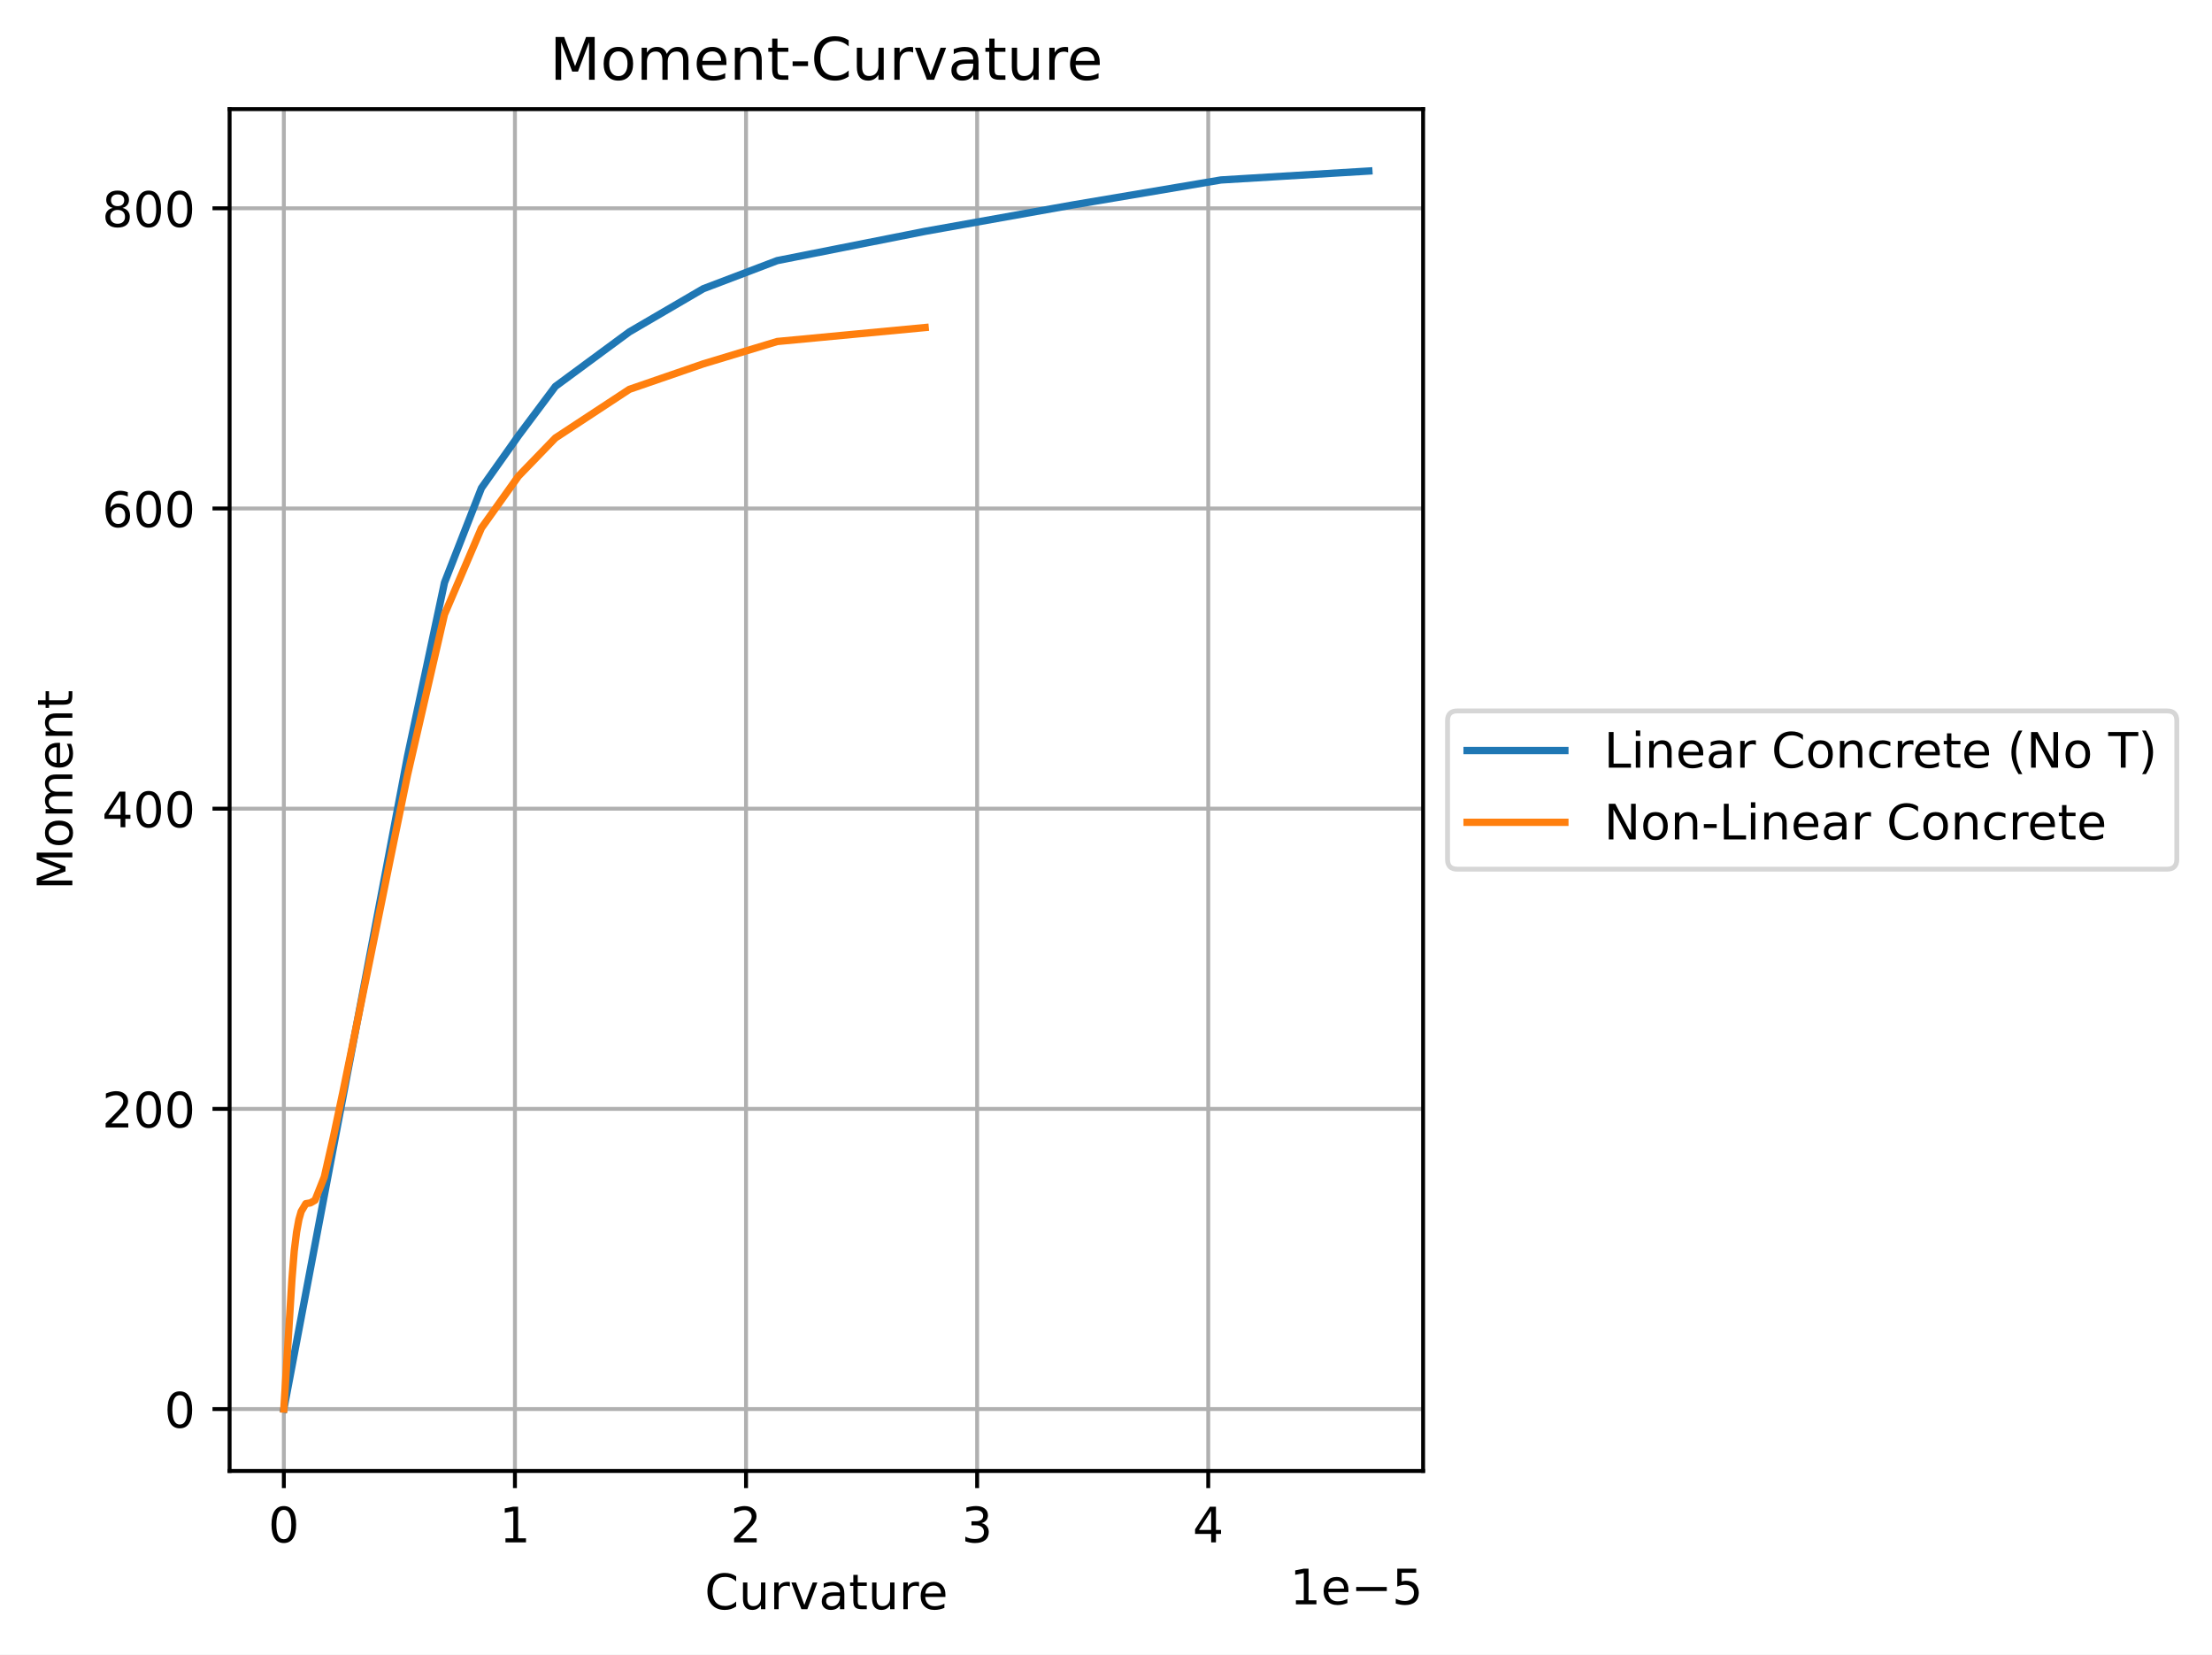
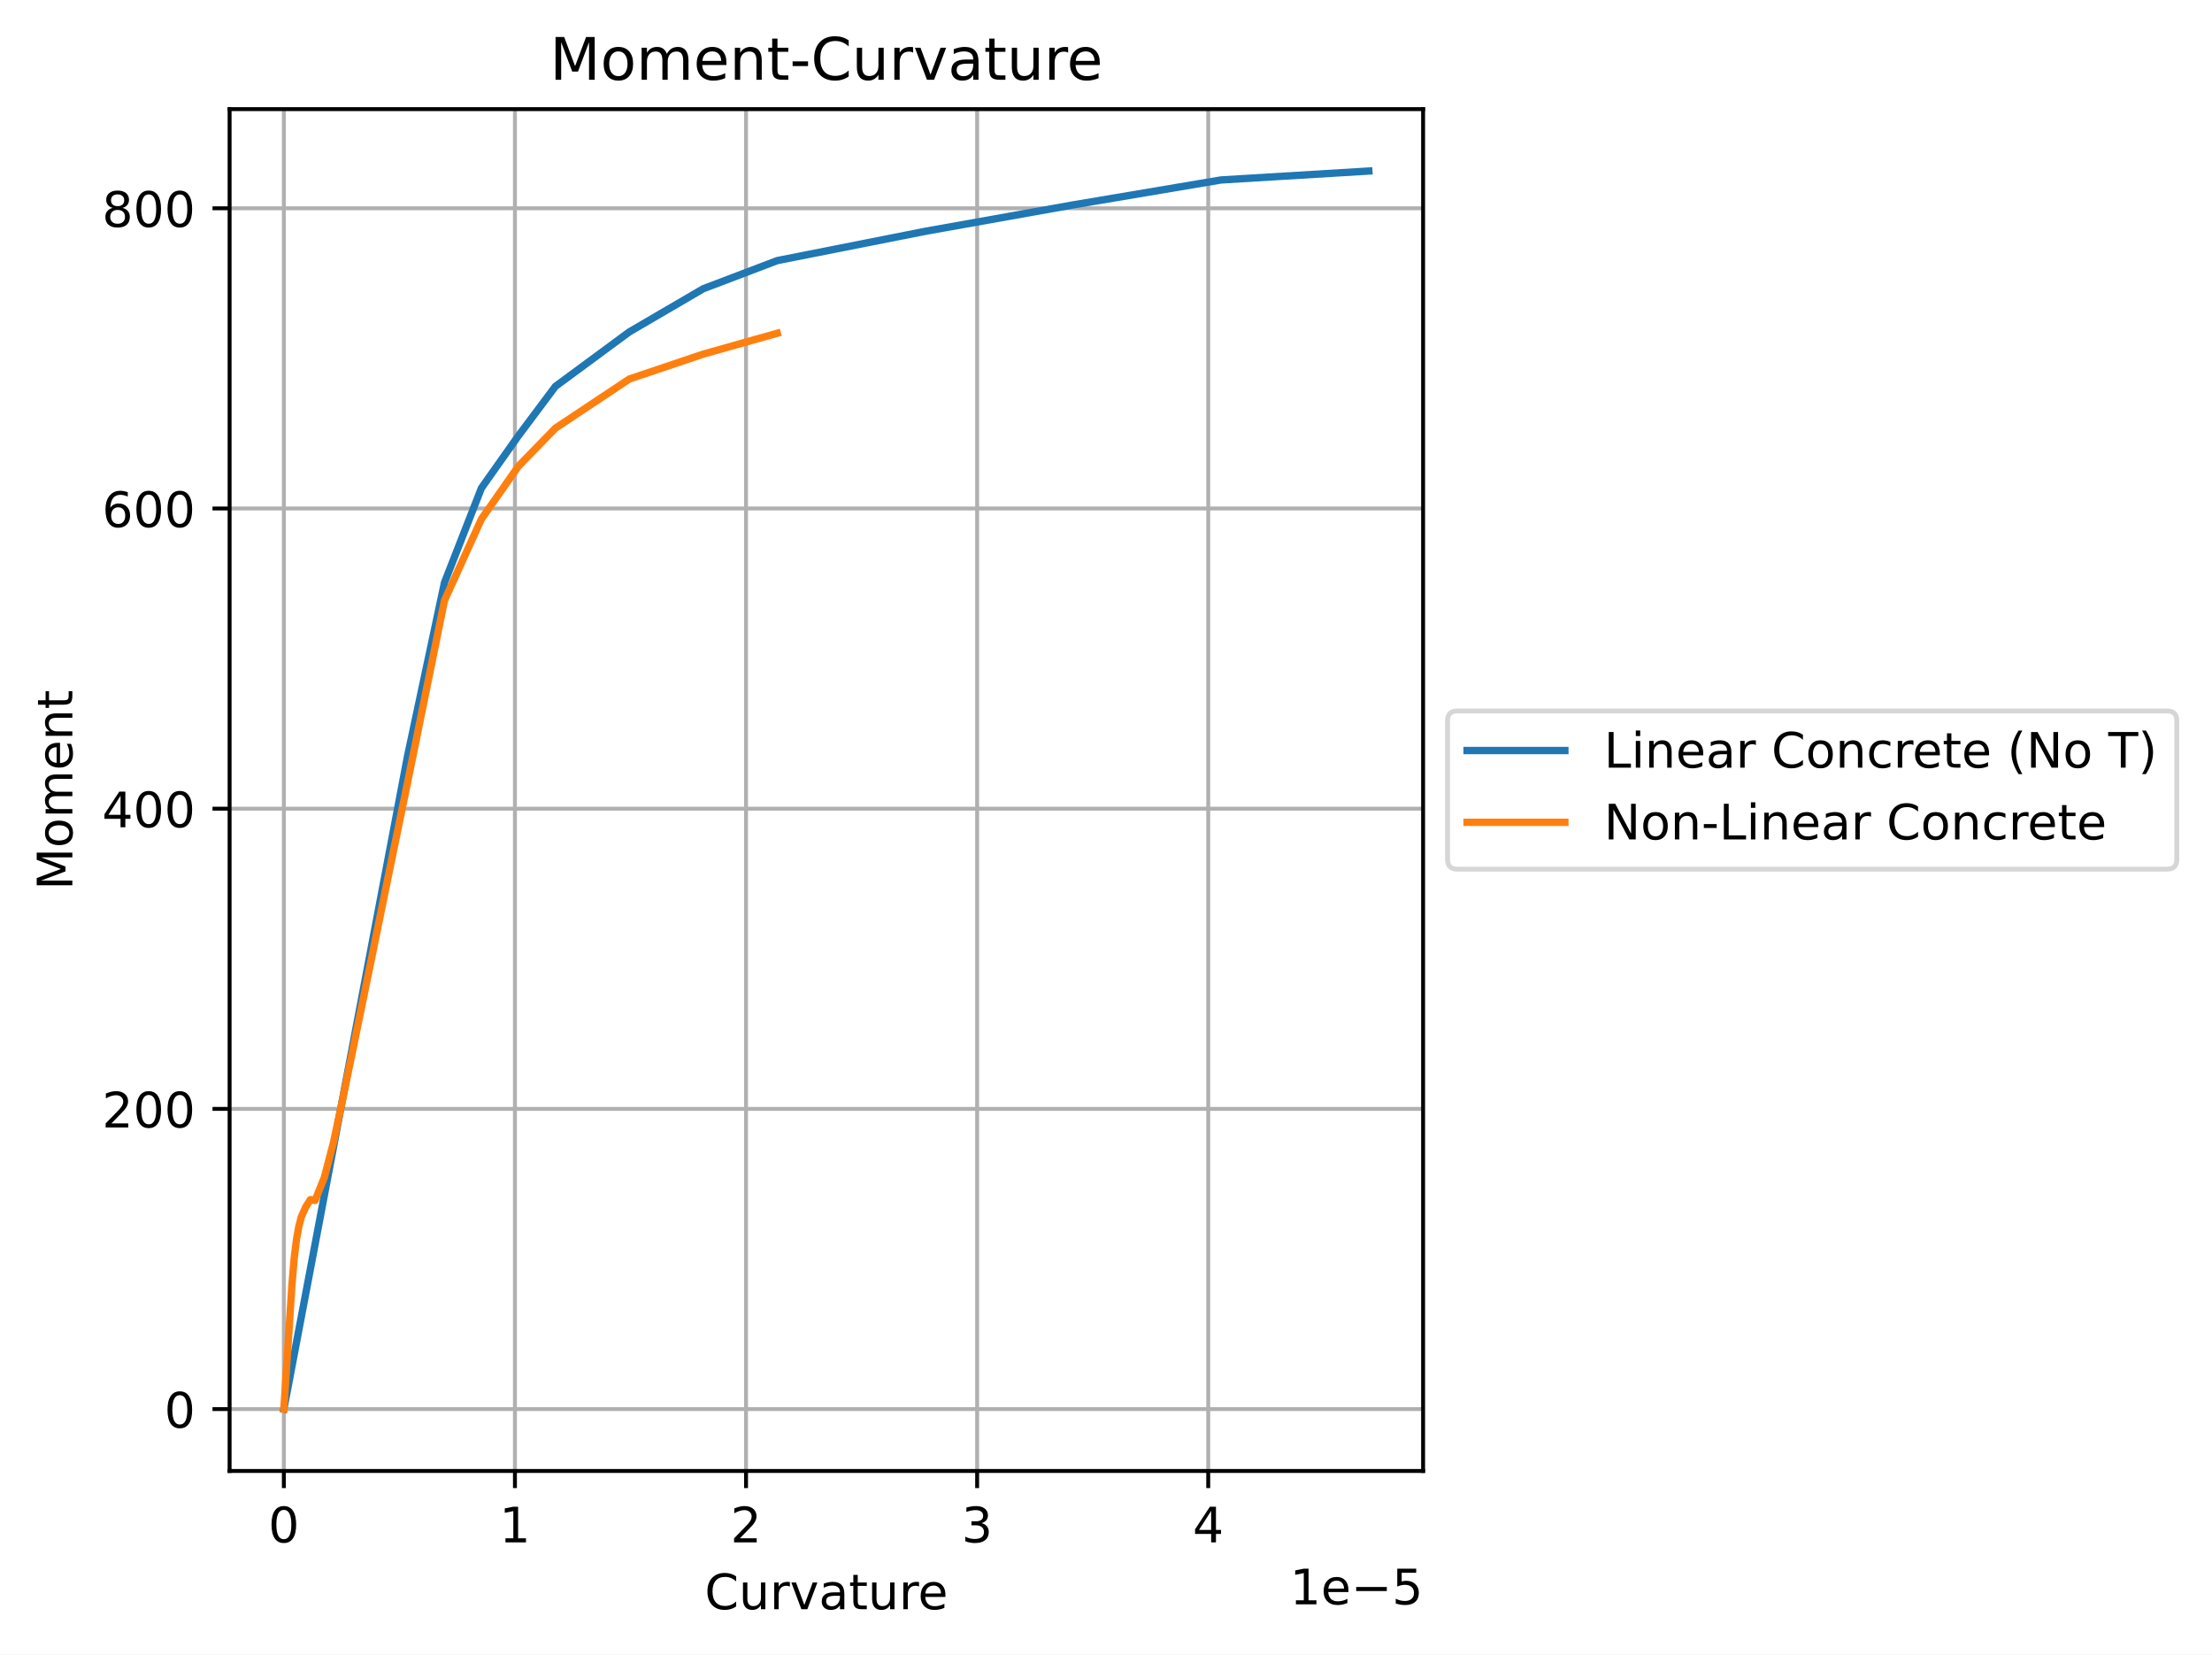
<svg xmlns="http://www.w3.org/2000/svg" xmlns:xlink="http://www.w3.org/1999/xlink" width="452.478pt" height="338.374pt" viewBox="0 0 452.478 338.374" version="1.1">
  <defs>
    <style type="text/css">*{stroke-linejoin: round; stroke-linecap: butt}</style>
  </defs>
  <g id="figure_1">
    <g id="patch_1">
      <path d="M 0 338.374  L 452.478 338.374  L 452.478 0  L 0 0  z " style="fill: #ffffff" />
    </g>
    <g id="axes_1">
      <g id="patch_2">
        <path d="M 46.966 300.818  L 291.103 300.818  L 291.103 22.318  L 46.966 22.318  z " style="fill: #ffffff" />
      </g>
      <g id="matplotlib.axis_1">
        <g id="xtick_1">
          <g id="line2d_1">
-             <path d="M 58.063 300.818  L 58.063 22.318  " clip-path="url(#pe5db071999)" style="fill: none; stroke: #b0b0b0; stroke-width: 0.8; stroke-linecap: square" />
+             <path d="M 58.063 300.818  L 58.063 22.318  " clip-path="url(#p2a28aabed2)" style="fill: none; stroke: #b0b0b0; stroke-width: 0.8; stroke-linecap: square" />
          </g>
          <g id="line2d_2">
            <defs>
-               <path id="m6cfc0cff07" d="M 0 0  L 0 3.5  " style="stroke: #000000; stroke-width: 0.8" />
-             </defs>
-             <g>
-               <use xlink:href="#m6cfc0cff07" x="58.063" y="300.818" style="stroke: #000000; stroke-width: 0.8" />
+               <path id="ma1c29aab24" d="M 0 0  L 0 3.5  " style="stroke: #000000; stroke-width: 0.8" />
+             </defs>
+             <g>
+               <use xlink:href="#ma1c29aab24" x="58.063" y="300.818" style="stroke: #000000; stroke-width: 0.8" />
            </g>
          </g>
          <g id="text_1">
            <g transform="translate(54.88153 315.4166)scale(0.1 -0.1)">
              <defs>
                <path id="DejaVuSans-30" d="M 2034 4250  Q 1547 4250 1301 3770  Q 1056 3291 1056 2328  Q 1056 1369 1301 889  Q 1547 409 2034 409  Q 2525 409 2770 889  Q 3016 1369 3016 2328  Q 3016 3291 2770 3770  Q 2525 4250 2034 4250  z M 2034 4750  Q 2819 4750 3233 4129  Q 3647 3509 3647 2328  Q 3647 1150 3233 529  Q 2819 -91 2034 -91  Q 1250 -91 836 529  Q 422 1150 422 2328  Q 422 3509 836 4129  Q 1250 4750 2034 4750  z " transform="scale(0.015625)" />
              </defs>
              <use xlink:href="#DejaVuSans-30" />
            </g>
          </g>
        </g>
        <g id="xtick_2">
          <g id="line2d_3">
-             <path d="M 105.335 300.818  L 105.335 22.318  " clip-path="url(#pe5db071999)" style="fill: none; stroke: #b0b0b0; stroke-width: 0.8; stroke-linecap: square" />
+             <path d="M 105.335 300.818  L 105.335 22.318  " clip-path="url(#p2a28aabed2)" style="fill: none; stroke: #b0b0b0; stroke-width: 0.8; stroke-linecap: square" />
          </g>
          <g id="line2d_4">
            <g>
-               <use xlink:href="#m6cfc0cff07" x="105.335" y="300.818" style="stroke: #000000; stroke-width: 0.8" />
+               <use xlink:href="#ma1c29aab24" x="105.335" y="300.818" style="stroke: #000000; stroke-width: 0.8" />
            </g>
          </g>
          <g id="text_2">
            <g transform="translate(102.1538 315.4166)scale(0.1 -0.1)">
              <defs>
                <path id="DejaVuSans-31" d="M 794 531  L 1825 531  L 1825 4091  L 703 3866  L 703 4441  L 1819 4666  L 2450 4666  L 2450 531  L 3481 531  L 3481 0  L 794 0  L 794 531  z " transform="scale(0.015625)" />
              </defs>
              <use xlink:href="#DejaVuSans-31" />
            </g>
          </g>
        </g>
        <g id="xtick_3">
          <g id="line2d_5">
-             <path d="M 152.607 300.818  L 152.607 22.318  " clip-path="url(#pe5db071999)" style="fill: none; stroke: #b0b0b0; stroke-width: 0.8; stroke-linecap: square" />
+             <path d="M 152.607 300.818  L 152.607 22.318  " clip-path="url(#p2a28aabed2)" style="fill: none; stroke: #b0b0b0; stroke-width: 0.8; stroke-linecap: square" />
          </g>
          <g id="line2d_6">
            <g>
-               <use xlink:href="#m6cfc0cff07" x="152.607" y="300.818" style="stroke: #000000; stroke-width: 0.8" />
+               <use xlink:href="#ma1c29aab24" x="152.607" y="300.818" style="stroke: #000000; stroke-width: 0.8" />
            </g>
          </g>
          <g id="text_3">
            <g transform="translate(149.426 315.4166)scale(0.1 -0.1)">
              <defs>
                <path id="DejaVuSans-32" d="M 1228 531  L 3431 531  L 3431 0  L 469 0  L 469 531  Q 828 903 1448 1529  Q 2069 2156 2228 2338  Q 2531 2678 2651 2914  Q 2772 3150 2772 3378  Q 2772 3750 2511 3984  Q 2250 4219 1831 4219  Q 1534 4219 1204 4116  Q 875 4013 500 3803  L 500 4441  Q 881 4594 1212 4672  Q 1544 4750 1819 4750  Q 2544 4750 2975 4387  Q 3406 4025 3406 3419  Q 3406 3131 3298 2873  Q 3191 2616 2906 2266  Q 2828 2175 2409 1742  Q 1991 1309 1228 531  z " transform="scale(0.015625)" />
              </defs>
              <use xlink:href="#DejaVuSans-32" />
            </g>
          </g>
        </g>
        <g id="xtick_4">
          <g id="line2d_7">
-             <path d="M 199.88 300.818  L 199.88 22.318  " clip-path="url(#pe5db071999)" style="fill: none; stroke: #b0b0b0; stroke-width: 0.8; stroke-linecap: square" />
+             <path d="M 199.88 300.818  L 199.88 22.318  " clip-path="url(#p2a28aabed2)" style="fill: none; stroke: #b0b0b0; stroke-width: 0.8; stroke-linecap: square" />
          </g>
          <g id="line2d_8">
            <g>
-               <use xlink:href="#m6cfc0cff07" x="199.88" y="300.818" style="stroke: #000000; stroke-width: 0.8" />
+               <use xlink:href="#ma1c29aab24" x="199.88" y="300.818" style="stroke: #000000; stroke-width: 0.8" />
            </g>
          </g>
          <g id="text_4">
            <g transform="translate(196.6983 315.4166)scale(0.1 -0.1)">
              <defs>
                <path id="DejaVuSans-33" d="M 2597 2516  Q 3050 2419 3304 2112  Q 3559 1806 3559 1356  Q 3559 666 3084 287  Q 2609 -91 1734 -91  Q 1441 -91 1130 -33  Q 819 25 488 141  L 488 750  Q 750 597 1062 519  Q 1375 441 1716 441  Q 2309 441 2620 675  Q 2931 909 2931 1356  Q 2931 1769 2642 2001  Q 2353 2234 1838 2234  L 1294 2234  L 1294 2753  L 1863 2753  Q 2328 2753 2575 2939  Q 2822 3125 2822 3475  Q 2822 3834 2567 4026  Q 2313 4219 1838 4219  Q 1578 4219 1281 4162  Q 984 4106 628 3988  L 628 4550  Q 988 4650 1302 4700  Q 1616 4750 1894 4750  Q 2613 4750 3031 4423  Q 3450 4097 3450 3541  Q 3450 3153 3228 2886  Q 3006 2619 2597 2516  z " transform="scale(0.015625)" />
              </defs>
              <use xlink:href="#DejaVuSans-33" />
            </g>
          </g>
        </g>
        <g id="xtick_5">
          <g id="line2d_9">
-             <path d="M 247.152 300.818  L 247.152 22.318  " clip-path="url(#pe5db071999)" style="fill: none; stroke: #b0b0b0; stroke-width: 0.8; stroke-linecap: square" />
+             <path d="M 247.152 300.818  L 247.152 22.318  " clip-path="url(#p2a28aabed2)" style="fill: none; stroke: #b0b0b0; stroke-width: 0.8; stroke-linecap: square" />
          </g>
          <g id="line2d_10">
            <g>
-               <use xlink:href="#m6cfc0cff07" x="247.152" y="300.818" style="stroke: #000000; stroke-width: 0.8" />
+               <use xlink:href="#ma1c29aab24" x="247.152" y="300.818" style="stroke: #000000; stroke-width: 0.8" />
            </g>
          </g>
          <g id="text_5">
            <g transform="translate(243.9705 315.4166)scale(0.1 -0.1)">
              <defs>
                <path id="DejaVuSans-34" d="M 2419 4116  L 825 1625  L 2419 1625  L 2419 4116  z M 2253 4666  L 3047 4666  L 3047 1625  L 3713 1625  L 3713 1100  L 3047 1100  L 3047 0  L 2419 0  L 2419 1100  L 313 1100  L 313 1709  L 2253 4666  z " transform="scale(0.015625)" />
              </defs>
              <use xlink:href="#DejaVuSans-34" />
            </g>
          </g>
        </g>
        <g id="text_6">
          <g transform="translate(144.1469 329.0947)scale(0.1 -0.1)">
            <defs>
              <path id="DejaVuSans-43" d="M 4122 4306  L 4122 3641  Q 3803 3938 3442 4084  Q 3081 4231 2675 4231  Q 1875 4231 1450 3742  Q 1025 3253 1025 2328  Q 1025 1406 1450 917  Q 1875 428 2675 428  Q 3081 428 3442 575  Q 3803 722 4122 1019  L 4122 359  Q 3791 134 3420 21  Q 3050 -91 2638 -91  Q 1578 -91 968 557  Q 359 1206 359 2328  Q 359 3453 968 4101  Q 1578 4750 2638 4750  Q 3056 4750 3426 4639  Q 3797 4528 4122 4306  z " transform="scale(0.015625)" />
              <path id="DejaVuSans-75" d="M 544 1381  L 544 3500  L 1119 3500  L 1119 1403  Q 1119 906 1312 657  Q 1506 409 1894 409  Q 2359 409 2629 706  Q 2900 1003 2900 1516  L 2900 3500  L 3475 3500  L 3475 0  L 2900 0  L 2900 538  Q 2691 219 2414 64  Q 2138 -91 1772 -91  Q 1169 -91 856 284  Q 544 659 544 1381  z M 1991 3584  L 1991 3584  z " transform="scale(0.015625)" />
              <path id="DejaVuSans-72" d="M 2631 2963  Q 2534 3019 2420 3045  Q 2306 3072 2169 3072  Q 1681 3072 1420 2755  Q 1159 2438 1159 1844  L 1159 0  L 581 0  L 581 3500  L 1159 3500  L 1159 2956  Q 1341 3275 1631 3429  Q 1922 3584 2338 3584  Q 2397 3584 2469 3576  Q 2541 3569 2628 3553  L 2631 2963  z " transform="scale(0.015625)" />
              <path id="DejaVuSans-76" d="M 191 3500  L 800 3500  L 1894 563  L 2988 3500  L 3597 3500  L 2284 0  L 1503 0  L 191 3500  z " transform="scale(0.015625)" />
              <path id="DejaVuSans-61" d="M 2194 1759  Q 1497 1759 1228 1600  Q 959 1441 959 1056  Q 959 750 1161 570  Q 1363 391 1709 391  Q 2188 391 2477 730  Q 2766 1069 2766 1631  L 2766 1759  L 2194 1759  z M 3341 1997  L 3341 0  L 2766 0  L 2766 531  Q 2569 213 2275 61  Q 1981 -91 1556 -91  Q 1019 -91 701 211  Q 384 513 384 1019  Q 384 1609 779 1909  Q 1175 2209 1959 2209  L 2766 2209  L 2766 2266  Q 2766 2663 2505 2880  Q 2244 3097 1772 3097  Q 1472 3097 1187 3025  Q 903 2953 641 2809  L 641 3341  Q 956 3463 1253 3523  Q 1550 3584 1831 3584  Q 2591 3584 2966 3190  Q 3341 2797 3341 1997  z " transform="scale(0.015625)" />
              <path id="DejaVuSans-74" d="M 1172 4494  L 1172 3500  L 2356 3500  L 2356 3053  L 1172 3053  L 1172 1153  Q 1172 725 1289 603  Q 1406 481 1766 481  L 2356 481  L 2356 0  L 1766 0  Q 1100 0 847 248  Q 594 497 594 1153  L 594 3053  L 172 3053  L 172 3500  L 594 3500  L 594 4494  L 1172 4494  z " transform="scale(0.015625)" />
              <path id="DejaVuSans-65" d="M 3597 1894  L 3597 1613  L 953 1613  Q 991 1019 1311 708  Q 1631 397 2203 397  Q 2534 397 2845 478  Q 3156 559 3463 722  L 3463 178  Q 3153 47 2828 -22  Q 2503 -91 2169 -91  Q 1331 -91 842 396  Q 353 884 353 1716  Q 353 2575 817 3079  Q 1281 3584 2069 3584  Q 2775 3584 3186 3129  Q 3597 2675 3597 1894  z M 3022 2063  Q 3016 2534 2758 2815  Q 2500 3097 2075 3097  Q 1594 3097 1305 2825  Q 1016 2553 972 2059  L 3022 2063  z " transform="scale(0.015625)" />
            </defs>
            <use xlink:href="#DejaVuSans-43" />
            <use xlink:href="#DejaVuSans-75" x="69.824" />
            <use xlink:href="#DejaVuSans-72" x="133.203" />
            <use xlink:href="#DejaVuSans-76" x="174.316" />
            <use xlink:href="#DejaVuSans-61" x="233.496" />
            <use xlink:href="#DejaVuSans-74" x="294.775" />
            <use xlink:href="#DejaVuSans-75" x="333.984" />
            <use xlink:href="#DejaVuSans-72" x="397.363" />
            <use xlink:href="#DejaVuSans-65" x="436.227" />
          </g>
        </g>
        <g id="text_7">
          <g transform="translate(263.8453 328.0947)scale(0.1 -0.1)">
            <defs>
              <path id="DejaVuSans-2212" d="M 678 2272  L 4684 2272  L 4684 1741  L 678 1741  L 678 2272  z " transform="scale(0.015625)" />
              <path id="DejaVuSans-35" d="M 691 4666  L 3169 4666  L 3169 4134  L 1269 4134  L 1269 2991  Q 1406 3038 1543 3061  Q 1681 3084 1819 3084  Q 2600 3084 3056 2656  Q 3513 2228 3513 1497  Q 3513 744 3044 326  Q 2575 -91 1722 -91  Q 1428 -91 1123 -41  Q 819 9 494 109  L 494 744  Q 775 591 1075 516  Q 1375 441 1709 441  Q 2250 441 2565 725  Q 2881 1009 2881 1497  Q 2881 1984 2565 2268  Q 2250 2553 1709 2553  Q 1456 2553 1204 2497  Q 953 2441 691 2322  L 691 4666  z " transform="scale(0.015625)" />
            </defs>
            <use xlink:href="#DejaVuSans-31" />
            <use xlink:href="#DejaVuSans-65" x="63.623" />
            <use xlink:href="#DejaVuSans-2212" x="125.146" />
            <use xlink:href="#DejaVuSans-35" x="208.936" />
          </g>
        </g>
      </g>
      <g id="matplotlib.axis_2">
        <g id="ytick_1">
          <g id="line2d_11">
-             <path d="M 46.966 288.159  L 291.103 288.159  " clip-path="url(#pe5db071999)" style="fill: none; stroke: #b0b0b0; stroke-width: 0.8; stroke-linecap: square" />
+             <path d="M 46.966 288.159  L 291.103 288.159  " clip-path="url(#p2a28aabed2)" style="fill: none; stroke: #b0b0b0; stroke-width: 0.8; stroke-linecap: square" />
          </g>
          <g id="line2d_12">
            <defs>
-               <path id="m0f2713447a" d="M 0 0  L -3.5 0  " style="stroke: #000000; stroke-width: 0.8" />
-             </defs>
-             <g>
-               <use xlink:href="#m0f2713447a" x="46.966" y="288.159" style="stroke: #000000; stroke-width: 0.8" />
+               <path id="m8edda4775e" d="M 0 0  L -3.5 0  " style="stroke: #000000; stroke-width: 0.8" />
+             </defs>
+             <g>
+               <use xlink:href="#m8edda4775e" x="46.966" y="288.159" style="stroke: #000000; stroke-width: 0.8" />
            </g>
          </g>
          <g id="text_8">
            <g transform="translate(33.60312 291.9583)scale(0.1 -0.1)">
              <use xlink:href="#DejaVuSans-30" />
            </g>
          </g>
        </g>
        <g id="ytick_2">
          <g id="line2d_13">
-             <path d="M 46.966 226.769  L 291.103 226.769  " clip-path="url(#pe5db071999)" style="fill: none; stroke: #b0b0b0; stroke-width: 0.8; stroke-linecap: square" />
+             <path d="M 46.966 226.769  L 291.103 226.769  " clip-path="url(#p2a28aabed2)" style="fill: none; stroke: #b0b0b0; stroke-width: 0.8; stroke-linecap: square" />
          </g>
          <g id="line2d_14">
            <g>
-               <use xlink:href="#m0f2713447a" x="46.966" y="226.769" style="stroke: #000000; stroke-width: 0.8" />
+               <use xlink:href="#m8edda4775e" x="46.966" y="226.769" style="stroke: #000000; stroke-width: 0.8" />
            </g>
          </g>
          <g id="text_9">
            <g transform="translate(20.87813 230.5678)scale(0.1 -0.1)">
              <use xlink:href="#DejaVuSans-32" />
              <use xlink:href="#DejaVuSans-30" x="63.623" />
              <use xlink:href="#DejaVuSans-30" x="127.246" />
            </g>
          </g>
        </g>
        <g id="ytick_3">
          <g id="line2d_15">
-             <path d="M 46.966 165.378  L 291.103 165.378  " clip-path="url(#pe5db071999)" style="fill: none; stroke: #b0b0b0; stroke-width: 0.8; stroke-linecap: square" />
+             <path d="M 46.966 165.378  L 291.103 165.378  " clip-path="url(#p2a28aabed2)" style="fill: none; stroke: #b0b0b0; stroke-width: 0.8; stroke-linecap: square" />
          </g>
          <g id="line2d_16">
            <g>
-               <use xlink:href="#m0f2713447a" x="46.966" y="165.378" style="stroke: #000000; stroke-width: 0.8" />
+               <use xlink:href="#m8edda4775e" x="46.966" y="165.378" style="stroke: #000000; stroke-width: 0.8" />
            </g>
          </g>
          <g id="text_10">
            <g transform="translate(20.87813 169.1774)scale(0.1 -0.1)">
              <use xlink:href="#DejaVuSans-34" />
              <use xlink:href="#DejaVuSans-30" x="63.623" />
              <use xlink:href="#DejaVuSans-30" x="127.246" />
            </g>
          </g>
        </g>
        <g id="ytick_4">
          <g id="line2d_17">
-             <path d="M 46.966 103.988  L 291.103 103.988  " clip-path="url(#pe5db071999)" style="fill: none; stroke: #b0b0b0; stroke-width: 0.8; stroke-linecap: square" />
+             <path d="M 46.966 103.988  L 291.103 103.988  " clip-path="url(#p2a28aabed2)" style="fill: none; stroke: #b0b0b0; stroke-width: 0.8; stroke-linecap: square" />
          </g>
          <g id="line2d_18">
            <g>
-               <use xlink:href="#m0f2713447a" x="46.966" y="103.988" style="stroke: #000000; stroke-width: 0.8" />
+               <use xlink:href="#m8edda4775e" x="46.966" y="103.988" style="stroke: #000000; stroke-width: 0.8" />
            </g>
          </g>
          <g id="text_11">
            <g transform="translate(20.87813 107.7869)scale(0.1 -0.1)">
              <defs>
                <path id="DejaVuSans-36" d="M 2113 2584  Q 1688 2584 1439 2293  Q 1191 2003 1191 1497  Q 1191 994 1439 701  Q 1688 409 2113 409  Q 2538 409 2786 701  Q 3034 994 3034 1497  Q 3034 2003 2786 2293  Q 2538 2584 2113 2584  z M 3366 4563  L 3366 3988  Q 3128 4100 2886 4159  Q 2644 4219 2406 4219  Q 1781 4219 1451 3797  Q 1122 3375 1075 2522  Q 1259 2794 1537 2939  Q 1816 3084 2150 3084  Q 2853 3084 3261 2657  Q 3669 2231 3669 1497  Q 3669 778 3244 343  Q 2819 -91 2113 -91  Q 1303 -91 875 529  Q 447 1150 447 2328  Q 447 3434 972 4092  Q 1497 4750 2381 4750  Q 2619 4750 2861 4703  Q 3103 4656 3366 4563  z " transform="scale(0.015625)" />
              </defs>
              <use xlink:href="#DejaVuSans-36" />
              <use xlink:href="#DejaVuSans-30" x="63.623" />
              <use xlink:href="#DejaVuSans-30" x="127.246" />
            </g>
          </g>
        </g>
        <g id="ytick_5">
          <g id="line2d_19">
-             <path d="M 46.966 42.597  L 291.103 42.597  " clip-path="url(#pe5db071999)" style="fill: none; stroke: #b0b0b0; stroke-width: 0.8; stroke-linecap: square" />
+             <path d="M 46.966 42.597  L 291.103 42.597  " clip-path="url(#p2a28aabed2)" style="fill: none; stroke: #b0b0b0; stroke-width: 0.8; stroke-linecap: square" />
          </g>
          <g id="line2d_20">
            <g>
-               <use xlink:href="#m0f2713447a" x="46.966" y="42.597" style="stroke: #000000; stroke-width: 0.8" />
+               <use xlink:href="#m8edda4775e" x="46.966" y="42.597" style="stroke: #000000; stroke-width: 0.8" />
            </g>
          </g>
          <g id="text_12">
            <g transform="translate(20.87813 46.39651)scale(0.1 -0.1)">
              <defs>
                <path id="DejaVuSans-38" d="M 2034 2216  Q 1584 2216 1326 1975  Q 1069 1734 1069 1313  Q 1069 891 1326 650  Q 1584 409 2034 409  Q 2484 409 2743 651  Q 3003 894 3003 1313  Q 3003 1734 2745 1975  Q 2488 2216 2034 2216  z M 1403 2484  Q 997 2584 770 2862  Q 544 3141 544 3541  Q 544 4100 942 4425  Q 1341 4750 2034 4750  Q 2731 4750 3128 4425  Q 3525 4100 3525 3541  Q 3525 3141 3298 2862  Q 3072 2584 2669 2484  Q 3125 2378 3379 2068  Q 3634 1759 3634 1313  Q 3634 634 3220 271  Q 2806 -91 2034 -91  Q 1263 -91 848 271  Q 434 634 434 1313  Q 434 1759 690 2068  Q 947 2378 1403 2484  z M 1172 3481  Q 1172 3119 1398 2916  Q 1625 2713 2034 2713  Q 2441 2713 2670 2916  Q 2900 3119 2900 3481  Q 2900 3844 2670 4047  Q 2441 4250 2034 4250  Q 1625 4250 1398 4047  Q 1172 3844 1172 3481  z " transform="scale(0.015625)" />
              </defs>
              <use xlink:href="#DejaVuSans-38" />
              <use xlink:href="#DejaVuSans-30" x="63.623" />
              <use xlink:href="#DejaVuSans-30" x="127.246" />
            </g>
          </g>
        </g>
        <g id="text_13">
          <g transform="translate(14.79844 182.0173)rotate(-90)scale(0.1 -0.1)">
            <defs>
              <path id="DejaVuSans-4d" d="M 628 4666  L 1569 4666  L 2759 1491  L 3956 4666  L 4897 4666  L 4897 0  L 4281 0  L 4281 4097  L 3078 897  L 2444 897  L 1241 4097  L 1241 0  L 628 0  L 628 4666  z " transform="scale(0.015625)" />
              <path id="DejaVuSans-6f" d="M 1959 3097  Q 1497 3097 1228 2736  Q 959 2375 959 1747  Q 959 1119 1226 758  Q 1494 397 1959 397  Q 2419 397 2687 759  Q 2956 1122 2956 1747  Q 2956 2369 2687 2733  Q 2419 3097 1959 3097  z M 1959 3584  Q 2709 3584 3137 3096  Q 3566 2609 3566 1747  Q 3566 888 3137 398  Q 2709 -91 1959 -91  Q 1206 -91 779 398  Q 353 888 353 1747  Q 353 2609 779 3096  Q 1206 3584 1959 3584  z " transform="scale(0.015625)" />
              <path id="DejaVuSans-6d" d="M 3328 2828  Q 3544 3216 3844 3400  Q 4144 3584 4550 3584  Q 5097 3584 5394 3201  Q 5691 2819 5691 2113  L 5691 0  L 5113 0  L 5113 2094  Q 5113 2597 4934 2840  Q 4756 3084 4391 3084  Q 3944 3084 3684 2787  Q 3425 2491 3425 1978  L 3425 0  L 2847 0  L 2847 2094  Q 2847 2600 2669 2842  Q 2491 3084 2119 3084  Q 1678 3084 1418 2786  Q 1159 2488 1159 1978  L 1159 0  L 581 0  L 581 3500  L 1159 3500  L 1159 2956  Q 1356 3278 1631 3431  Q 1906 3584 2284 3584  Q 2666 3584 2933 3390  Q 3200 3197 3328 2828  z " transform="scale(0.015625)" />
              <path id="DejaVuSans-6e" d="M 3513 2113  L 3513 0  L 2938 0  L 2938 2094  Q 2938 2591 2744 2837  Q 2550 3084 2163 3084  Q 1697 3084 1428 2787  Q 1159 2491 1159 1978  L 1159 0  L 581 0  L 581 3500  L 1159 3500  L 1159 2956  Q 1366 3272 1645 3428  Q 1925 3584 2291 3584  Q 2894 3584 3203 3211  Q 3513 2838 3513 2113  z " transform="scale(0.015625)" />
            </defs>
            <use xlink:href="#DejaVuSans-4d" />
            <use xlink:href="#DejaVuSans-6f" x="86.279" />
            <use xlink:href="#DejaVuSans-6d" x="147.461" />
            <use xlink:href="#DejaVuSans-65" x="244.873" />
            <use xlink:href="#DejaVuSans-6e" x="306.396" />
            <use xlink:href="#DejaVuSans-74" x="369.775" />
          </g>
        </g>
      </g>
      <g id="line2d_21">
-         <path d="M 58.063 288.159  L 58.536 285.664  L 59.008 283.17  L 59.245 281.923  L 59.481 280.675  L 59.717 279.428  L 60.19 276.934  L 60.663 274.439  L 61.135 271.944  L 61.608 269.45  L 62.554 264.461  L 63.499 259.472  L 64.445 254.483  L 66.335 244.505  L 68.226 234.526  L 70.117 224.548  L 72.008 214.57  L 75.79 194.614  L 79.572 174.657  L 83.353 154.701  L 90.917 119.162  L 98.481 99.807  L 106.044 89.123  L 113.608 79.022  L 128.735 67.874  L 143.862 59.045  L 158.989 53.294  L 189.243 47.306  L 219.497 41.905  L 249.752 36.803  L 280.006 34.977  " clip-path="url(#pe5db071999)" style="fill: none; stroke: #1f77b4; stroke-width: 1.5; stroke-linecap: square" />
+         <path d="M 58.063 288.159  L 58.536 285.664  L 59.008 283.17  L 59.245 281.923  L 59.481 280.675  L 59.717 279.428  L 60.19 276.934  L 60.663 274.439  L 61.135 271.944  L 61.608 269.45  L 62.554 264.461  L 63.499 259.472  L 64.445 254.483  L 66.335 244.505  L 68.226 234.526  L 70.117 224.548  L 72.008 214.57  L 75.79 194.614  L 79.572 174.657  L 83.353 154.701  L 90.917 119.162  L 98.481 99.807  L 106.044 89.123  L 113.608 79.022  L 128.735 67.874  L 143.862 59.045  L 158.989 53.294  L 189.243 47.306  L 219.497 41.905  L 249.752 36.803  L 280.006 34.977  " clip-path="url(#p2a28aabed2)" style="fill: none; stroke: #1f77b4; stroke-width: 1.5; stroke-linecap: square" />
      </g>
      <g id="line2d_22">
-         <path d="M 58.063 288.159  L 58.536 280.584  L 59.008 273.009  L 59.245 269.222  L 59.481 265.434  L 59.717 261.667  L 60.19 255.812  L 60.663 251.999  L 61.135 249.413  L 61.608 247.752  L 62.554 246.159  L 63.499 245.995  L 64.445 245.449  L 66.335 240.705  L 68.226 232.392  L 70.117 223.455  L 72.008 214.237  L 75.79 195.648  L 79.572 176.967  L 83.353 158.502  L 90.917 125.673  L 98.481 107.99  L 106.044 97.388  L 113.608 89.568  L 128.735 79.626  L 143.862 74.41  L 158.989 69.837  L 189.243 66.981  " clip-path="url(#pe5db071999)" style="fill: none; stroke: #ff7f0e; stroke-width: 1.5; stroke-linecap: square" />
+         <path d="M 58.063 288.159  L 58.536 280.906  L 59.008 273.653  L 59.245 270.027  L 59.481 266.4  L 59.717 262.78  L 60.19 257.201  L 60.663 253.402  L 61.135 250.771  L 61.608 248.928  L 62.554 246.806  L 63.499 245.319  L 64.445 245.504  L 66.335 240.818  L 68.226 233.593  L 70.117 224.689  L 72.008 215.486  L 75.79 197.035  L 79.572 178.479  L 83.353 160.103  L 90.917 122.809  L 98.481 106.137  L 106.044 95.342  L 113.608 87.568  L 128.735 77.509  L 143.862 72.414  L 158.989 68.15  " clip-path="url(#p2a28aabed2)" style="fill: none; stroke: #ff7f0e; stroke-width: 1.5; stroke-linecap: square" />
      </g>
      <g id="patch_3">
        <path d="M 46.966 300.818  L 46.966 22.318  " style="fill: none; stroke: #000000; stroke-width: 0.8; stroke-linejoin: miter; stroke-linecap: square" />
      </g>
      <g id="patch_4">
        <path d="M 291.103 300.818  L 291.103 22.318  " style="fill: none; stroke: #000000; stroke-width: 0.8; stroke-linejoin: miter; stroke-linecap: square" />
      </g>
      <g id="patch_5">
        <path d="M 46.966 300.818  L 291.103 300.818  " style="fill: none; stroke: #000000; stroke-width: 0.8; stroke-linejoin: miter; stroke-linecap: square" />
      </g>
      <g id="patch_6">
        <path d="M 46.966 22.318  L 291.103 22.318  " style="fill: none; stroke: #000000; stroke-width: 0.8; stroke-linejoin: miter; stroke-linecap: square" />
      </g>
      <g id="text_14">
        <g transform="translate(112.4656 16.31812)scale(0.12 -0.12)">
          <defs>
            <path id="DejaVuSans-2d" d="M 313 2009  L 1997 2009  L 1997 1497  L 313 1497  L 313 2009  z " transform="scale(0.015625)" />
          </defs>
          <use xlink:href="#DejaVuSans-4d" />
          <use xlink:href="#DejaVuSans-6f" x="86.279" />
          <use xlink:href="#DejaVuSans-6d" x="147.461" />
          <use xlink:href="#DejaVuSans-65" x="244.873" />
          <use xlink:href="#DejaVuSans-6e" x="306.396" />
          <use xlink:href="#DejaVuSans-74" x="369.775" />
          <use xlink:href="#DejaVuSans-2d" x="408.984" />
          <use xlink:href="#DejaVuSans-43" x="445.068" />
          <use xlink:href="#DejaVuSans-75" x="514.893" />
          <use xlink:href="#DejaVuSans-72" x="578.271" />
          <use xlink:href="#DejaVuSans-76" x="619.385" />
          <use xlink:href="#DejaVuSans-61" x="678.564" />
          <use xlink:href="#DejaVuSans-74" x="739.844" />
          <use xlink:href="#DejaVuSans-75" x="779.053" />
          <use xlink:href="#DejaVuSans-72" x="842.432" />
          <use xlink:href="#DejaVuSans-65" x="881.295" />
        </g>
      </g>
      <g id="legend_1">
        <g id="patch_7">
          <path d="M 298.103 177.746  L 443.278 177.746  Q 445.278 177.746 445.278 175.746  L 445.278 147.39  Q 445.278 145.39 443.278 145.39  L 298.103 145.39  Q 296.103 145.39 296.103 147.39  L 296.103 175.746  Q 296.103 177.746 298.103 177.746  z " style="fill: #ffffff; opacity: 0.8; stroke: #cccccc; stroke-linejoin: miter" />
        </g>
        <g id="line2d_23">
          <path d="M 300.103 153.488  L 310.103 153.488  L 320.103 153.488  " style="fill: none; stroke: #1f77b4; stroke-width: 1.5; stroke-linecap: square" />
        </g>
        <g id="text_15">
          <g transform="translate(328.1031 156.9884)scale(0.1 -0.1)">
            <defs>
              <path id="DejaVuSans-4c" d="M 628 4666  L 1259 4666  L 1259 531  L 3531 531  L 3531 0  L 628 0  L 628 4666  z " transform="scale(0.015625)" />
              <path id="DejaVuSans-69" d="M 603 3500  L 1178 3500  L 1178 0  L 603 0  L 603 3500  z M 603 4863  L 1178 4863  L 1178 4134  L 603 4134  L 603 4863  z " transform="scale(0.015625)" />
              <path id="DejaVuSans-20" transform="scale(0.015625)" />
              <path id="DejaVuSans-63" d="M 3122 3366  L 3122 2828  Q 2878 2963 2633 3030  Q 2388 3097 2138 3097  Q 1578 3097 1268 2742  Q 959 2388 959 1747  Q 959 1106 1268 751  Q 1578 397 2138 397  Q 2388 397 2633 464  Q 2878 531 3122 666  L 3122 134  Q 2881 22 2623 -34  Q 2366 -91 2075 -91  Q 1284 -91 818 406  Q 353 903 353 1747  Q 353 2603 823 3093  Q 1294 3584 2113 3584  Q 2378 3584 2631 3529  Q 2884 3475 3122 3366  z " transform="scale(0.015625)" />
              <path id="DejaVuSans-28" d="M 1984 4856  Q 1566 4138 1362 3434  Q 1159 2731 1159 2009  Q 1159 1288 1364 580  Q 1569 -128 1984 -844  L 1484 -844  Q 1016 -109 783 600  Q 550 1309 550 2009  Q 550 2706 781 3412  Q 1013 4119 1484 4856  L 1984 4856  z " transform="scale(0.015625)" />
              <path id="DejaVuSans-4e" d="M 628 4666  L 1478 4666  L 3547 763  L 3547 4666  L 4159 4666  L 4159 0  L 3309 0  L 1241 3903  L 1241 0  L 628 0  L 628 4666  z " transform="scale(0.015625)" />
              <path id="DejaVuSans-54" d="M -19 4666  L 3928 4666  L 3928 4134  L 2272 4134  L 2272 0  L 1638 0  L 1638 4134  L -19 4134  L -19 4666  z " transform="scale(0.015625)" />
              <path id="DejaVuSans-29" d="M 513 4856  L 1013 4856  Q 1481 4119 1714 3412  Q 1947 2706 1947 2009  Q 1947 1309 1714 600  Q 1481 -109 1013 -844  L 513 -844  Q 928 -128 1133 580  Q 1338 1288 1338 2009  Q 1338 2731 1133 3434  Q 928 4138 513 4856  z " transform="scale(0.015625)" />
            </defs>
            <use xlink:href="#DejaVuSans-4c" />
            <use xlink:href="#DejaVuSans-69" x="55.713" />
            <use xlink:href="#DejaVuSans-6e" x="83.496" />
            <use xlink:href="#DejaVuSans-65" x="146.875" />
            <use xlink:href="#DejaVuSans-61" x="208.398" />
            <use xlink:href="#DejaVuSans-72" x="269.678" />
            <use xlink:href="#DejaVuSans-20" x="310.791" />
            <use xlink:href="#DejaVuSans-43" x="342.578" />
            <use xlink:href="#DejaVuSans-6f" x="412.402" />
            <use xlink:href="#DejaVuSans-6e" x="473.584" />
            <use xlink:href="#DejaVuSans-63" x="536.963" />
            <use xlink:href="#DejaVuSans-72" x="591.943" />
            <use xlink:href="#DejaVuSans-65" x="630.807" />
            <use xlink:href="#DejaVuSans-74" x="692.33" />
            <use xlink:href="#DejaVuSans-65" x="731.539" />
            <use xlink:href="#DejaVuSans-20" x="793.062" />
            <use xlink:href="#DejaVuSans-28" x="824.85" />
            <use xlink:href="#DejaVuSans-4e" x="863.863" />
            <use xlink:href="#DejaVuSans-6f" x="938.668" />
            <use xlink:href="#DejaVuSans-20" x="999.85" />
            <use xlink:href="#DejaVuSans-54" x="1031.637" />
            <use xlink:href="#DejaVuSans-29" x="1092.721" />
          </g>
        </g>
        <g id="line2d_24">
          <path d="M 300.103 168.167  L 310.103 168.167  L 320.103 168.167  " style="fill: none; stroke: #ff7f0e; stroke-width: 1.5; stroke-linecap: square" />
        </g>
        <g id="text_16">
          <g transform="translate(328.1031 171.6666)scale(0.1 -0.1)">
            <use xlink:href="#DejaVuSans-4e" />
            <use xlink:href="#DejaVuSans-6f" x="74.805" />
            <use xlink:href="#DejaVuSans-6e" x="135.986" />
            <use xlink:href="#DejaVuSans-2d" x="199.365" />
            <use xlink:href="#DejaVuSans-4c" x="235.449" />
            <use xlink:href="#DejaVuSans-69" x="291.162" />
            <use xlink:href="#DejaVuSans-6e" x="318.945" />
            <use xlink:href="#DejaVuSans-65" x="382.324" />
            <use xlink:href="#DejaVuSans-61" x="443.848" />
            <use xlink:href="#DejaVuSans-72" x="505.127" />
            <use xlink:href="#DejaVuSans-20" x="546.24" />
            <use xlink:href="#DejaVuSans-43" x="578.027" />
            <use xlink:href="#DejaVuSans-6f" x="647.852" />
            <use xlink:href="#DejaVuSans-6e" x="709.033" />
            <use xlink:href="#DejaVuSans-63" x="772.412" />
            <use xlink:href="#DejaVuSans-72" x="827.393" />
            <use xlink:href="#DejaVuSans-65" x="866.256" />
            <use xlink:href="#DejaVuSans-74" x="927.779" />
            <use xlink:href="#DejaVuSans-65" x="966.988" />
          </g>
        </g>
      </g>
    </g>
  </g>
  <defs>
-     <clipPath id="pe5db071999">
+     <clipPath id="p2a28aabed2">
      <rect x="46.966" y="22.318" width="244.137" height="278.5" />
    </clipPath>
  </defs>
</svg>
